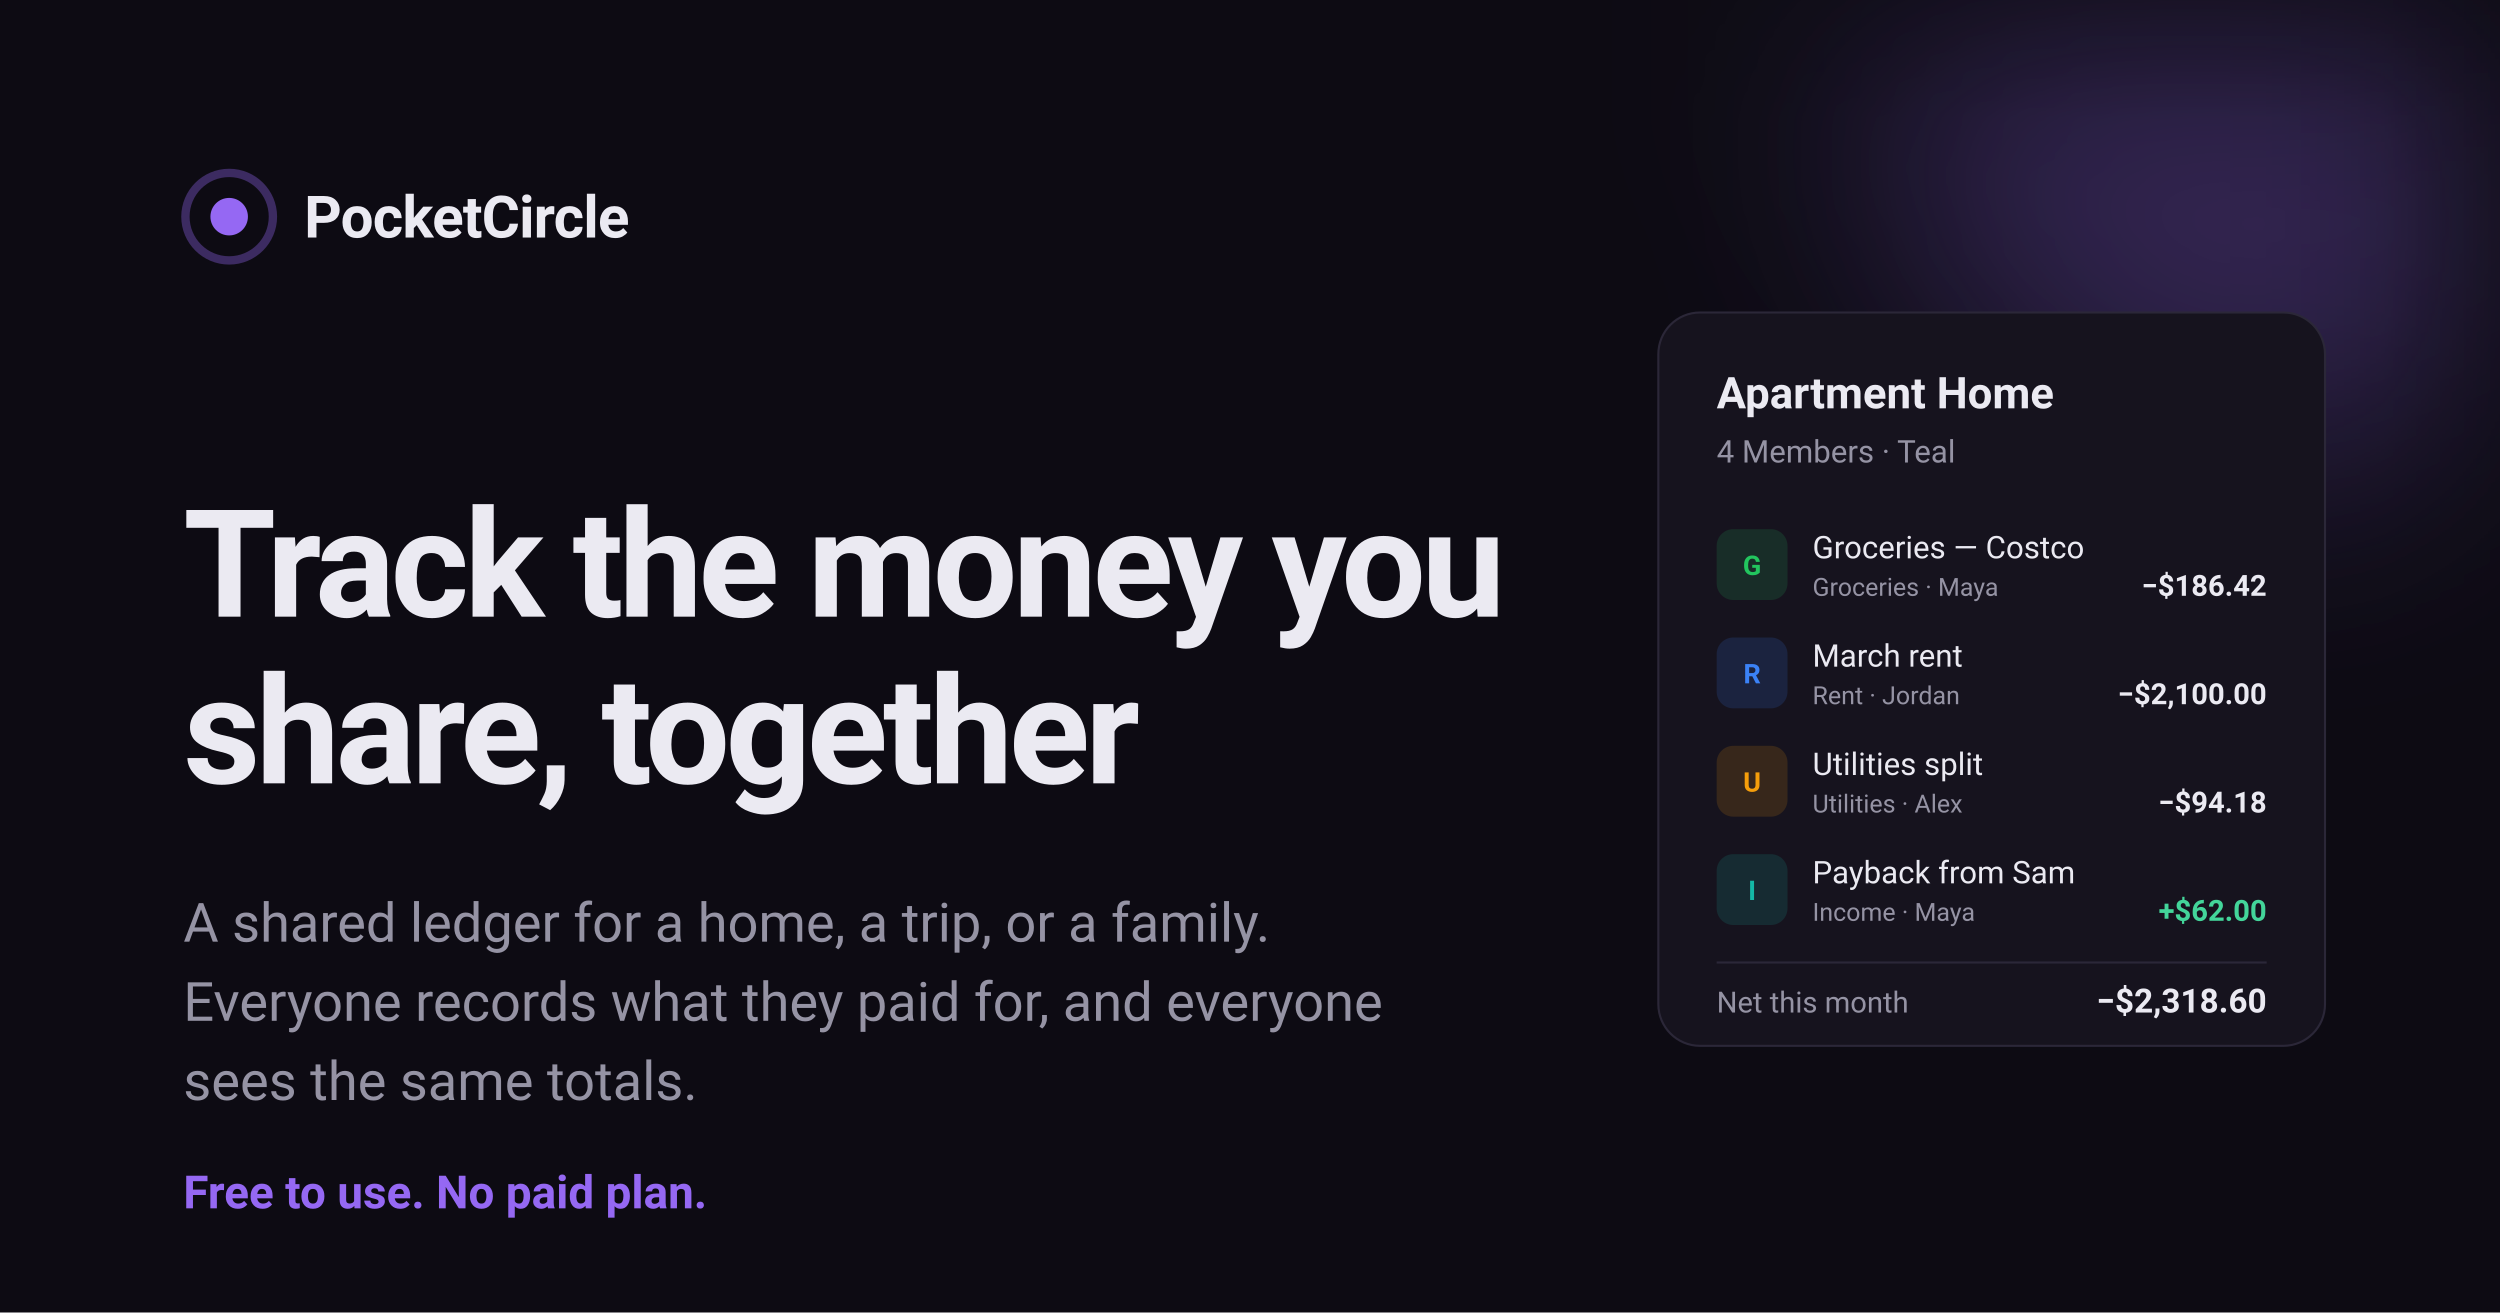
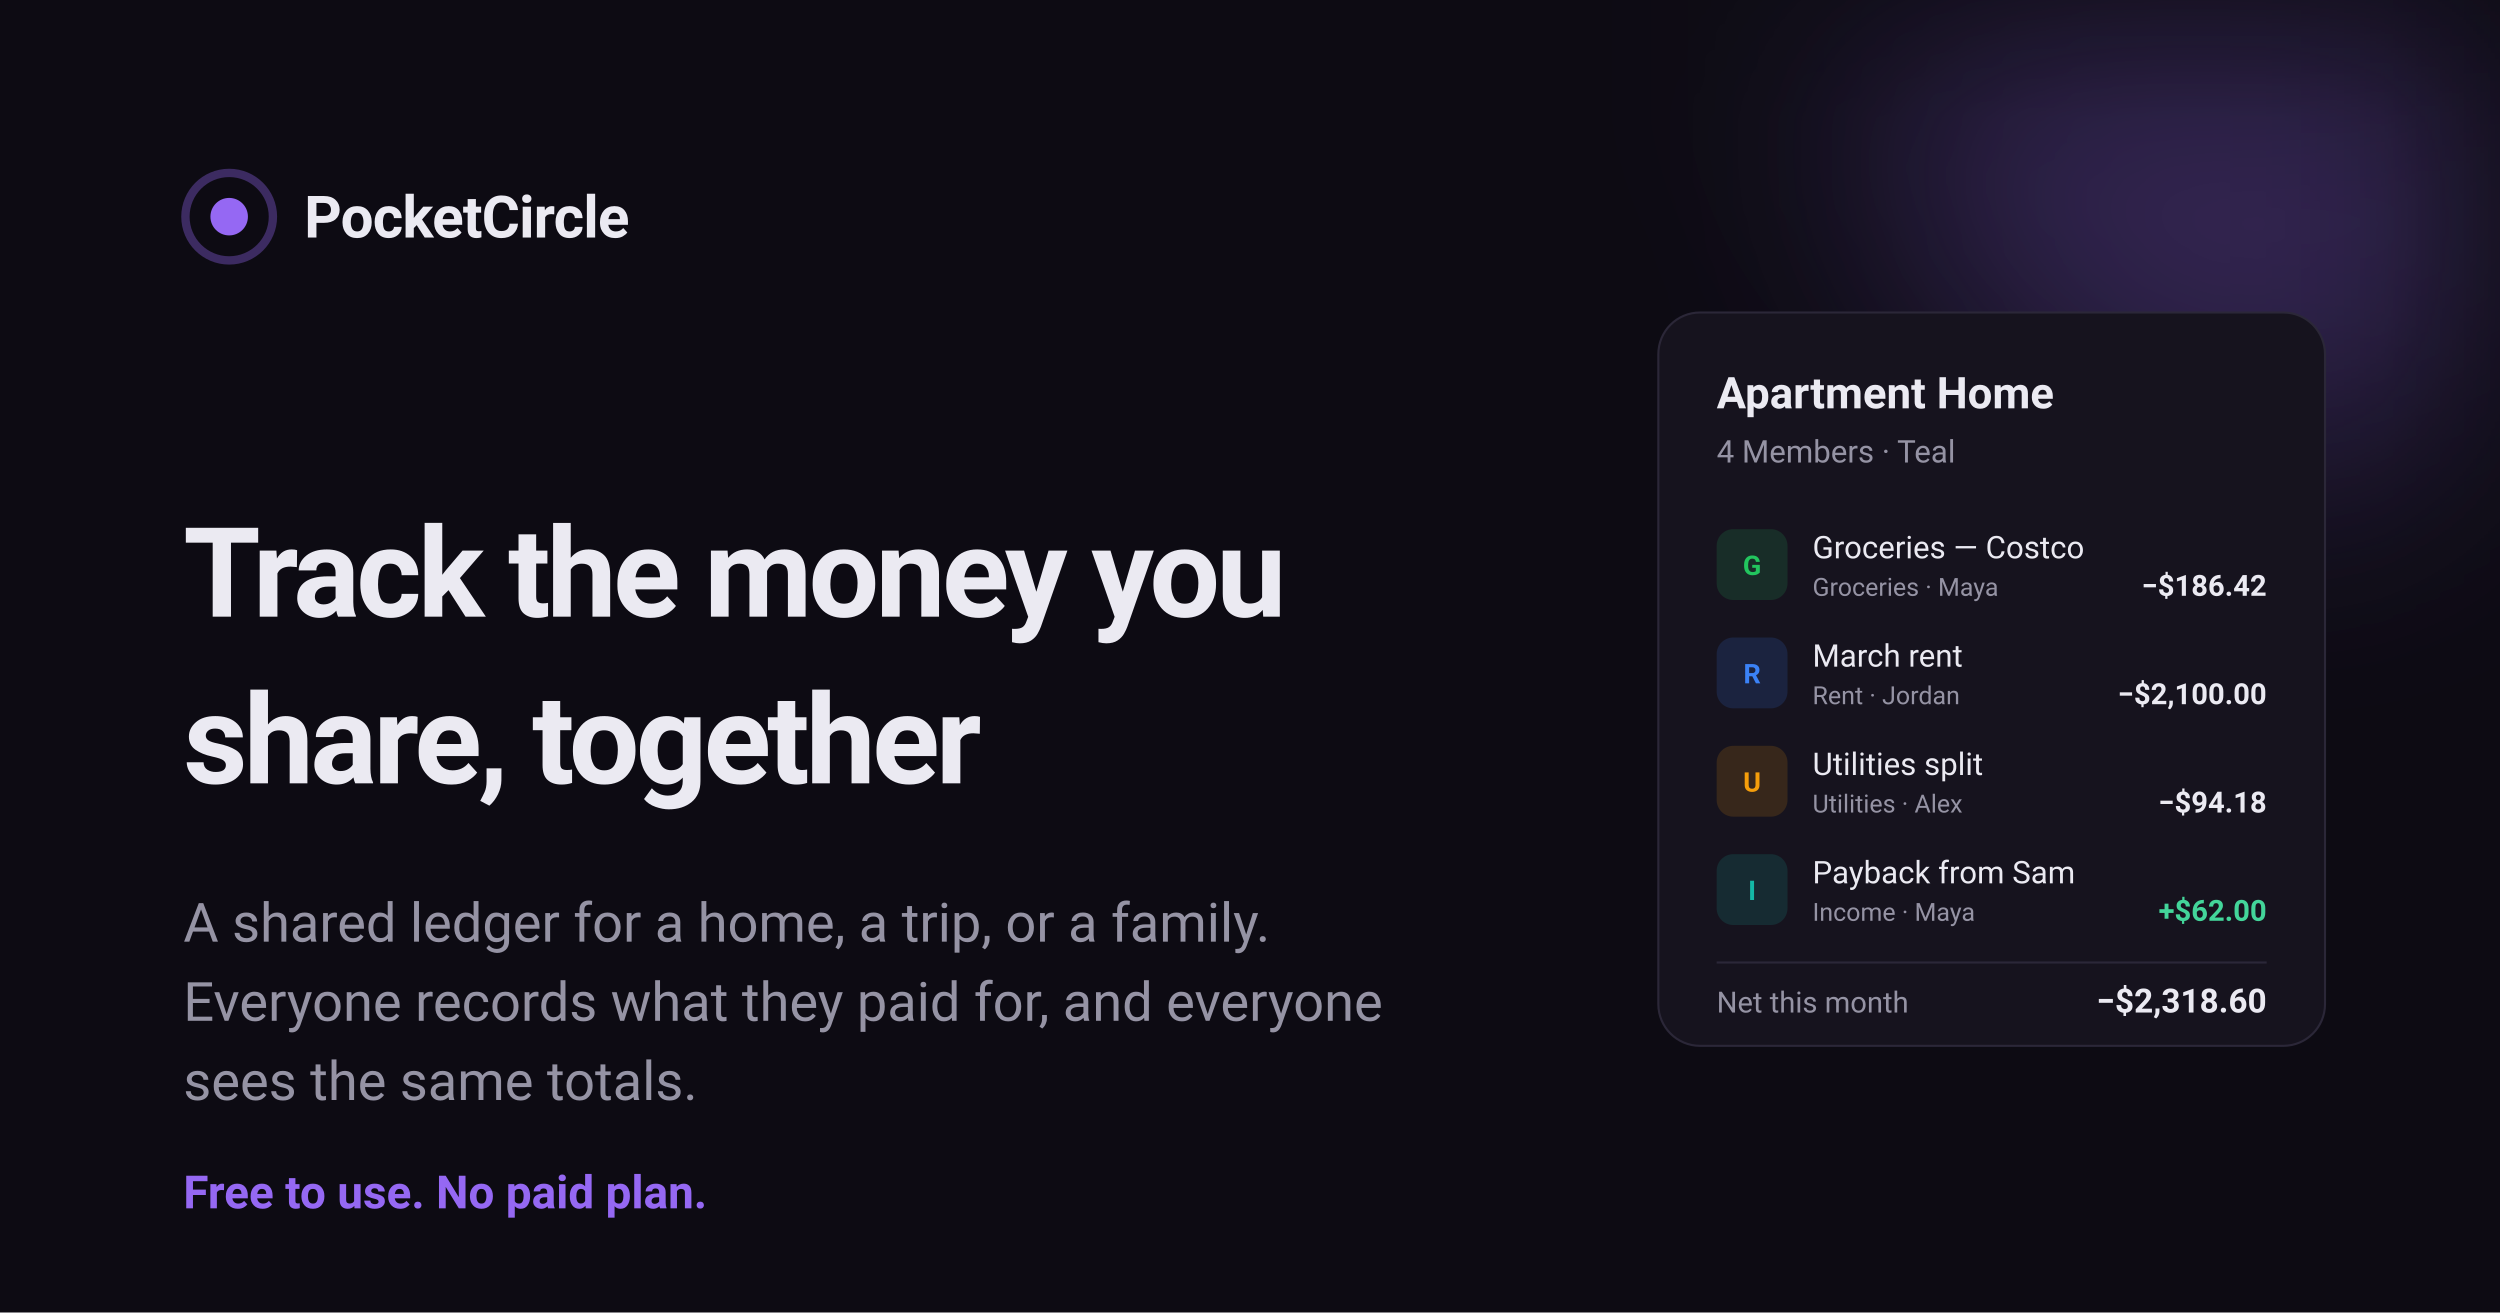
<svg xmlns="http://www.w3.org/2000/svg" width="1200" height="630" viewBox="0 0 1200 630" role="img" aria-label="PocketCircle">
  <defs>
    <filter id="glow" x="-40%" y="-40%" width="180%" height="180%">
      <feGaussianBlur stdDeviation="60" />
    </filter>
  </defs>
  <rect width="1200" height="630" fill="#0d0b13" />
  <circle cx="1090" cy="30" r="190" fill="#9568f3" fill-opacity="0.28" filter="url(#glow)" />
  <g font-family="system-ui, -apple-system, 'Segoe UI', Roboto, Helvetica, Arial, sans-serif">
    <circle cx="110" cy="104" r="21" fill="none" stroke="#9568f3" stroke-opacity="0.35" stroke-width="4" />
    <circle cx="110" cy="104" r="9" fill="#9568f3" />
    <text x="146" y="114" fill="#ebeaf2" font-size="28" font-weight="600" letter-spacing="-0.4">PocketCircle</text>
-     <text fill="#ebeaf2" font-size="72" font-weight="600" letter-spacing="-2.2">
+     <text fill="#ebeaf2" font-size="60" font-weight="600" letter-spacing="-1.8">
      <tspan x="88" y="296">Track the money you</tspan>
      <tspan x="88" y="376">share, together</tspan>
    </text>
    <text fill="#9593a4" font-size="26">
      <tspan x="88" y="452">A shared ledger for a home, a trip, or a family.</tspan>
      <tspan x="88" y="490">Everyone records what they paid for, and everyone</tspan>
      <tspan x="88" y="528">sees the same totals.</tspan>
    </text>
    <text x="88" y="580" fill="#9568f3" font-size="22" font-weight="600">Free to use. No paid plan.</text>
    <g>
      <rect x="796" y="150" width="320" height="352" rx="20" fill="#16131e" stroke="#2b2738" />
      <text x="824" y="196" fill="#ebeaf2" font-size="21" font-weight="600">Apartment Home</text>
      <text x="824" y="222" fill="#9593a4" font-size="15">4 Members · Teal</text>
      <g font-size="15">
        <rect x="824" y="254" width="34" height="34" rx="8" fill="#22c55e" fill-opacity="0.15" />
        <text x="841" y="276" fill="#22c55e" font-size="13" font-weight="600" text-anchor="middle">G</text>
        <text x="870" y="268" fill="#ebeaf2">Groceries — Costco</text>
        <text x="870" y="286" fill="#9593a4" font-size="12">Groceries · Maya</text>
        <text x="1088" y="286" fill="#ebeaf2" font-size="14" font-weight="600" text-anchor="end">−$186.42</text>
        <rect x="824" y="306" width="34" height="34" rx="8" fill="#3b82f6" fill-opacity="0.15" />
        <text x="841" y="328" fill="#3b82f6" font-size="13" font-weight="600" text-anchor="middle">R</text>
        <text x="870" y="320" fill="#ebeaf2">March rent</text>
        <text x="870" y="338" fill="#9593a4" font-size="12">Rent · Jordan</text>
        <text x="1088" y="338" fill="#ebeaf2" font-size="14" font-weight="600" text-anchor="end">−$2,100.00</text>
        <rect x="824" y="358" width="34" height="34" rx="8" fill="#f59e0b" fill-opacity="0.15" />
        <text x="841" y="380" fill="#f59e0b" font-size="13" font-weight="600" text-anchor="middle">U</text>
        <text x="870" y="372" fill="#ebeaf2">Utilities split</text>
        <text x="870" y="390" fill="#9593a4" font-size="12">Utilities · Alex</text>
        <text x="1088" y="390" fill="#ebeaf2" font-size="14" font-weight="600" text-anchor="end">−$94.18</text>
        <rect x="824" y="410" width="34" height="34" rx="8" fill="#14b8a6" fill-opacity="0.15" />
        <text x="841" y="432" fill="#14b8a6" font-size="13" font-weight="600" text-anchor="middle">I</text>
        <text x="870" y="424" fill="#ebeaf2">Payback from Sam</text>
        <text x="870" y="442" fill="#9593a4" font-size="12">Income · Maya</text>
        <text x="1088" y="442" fill="#43d59a" font-size="14" font-weight="600" text-anchor="end">+$62.00</text>
      </g>
      <line x1="824" y1="462" x2="1088" y2="462" stroke="#2b2738" />
      <text x="824" y="486" fill="#9593a4" font-size="14">Net this month</text>
      <text x="1088" y="486" fill="#ebeaf2" font-size="16" font-weight="600" text-anchor="end">−$2,318.60</text>
    </g>
  </g>
</svg>
